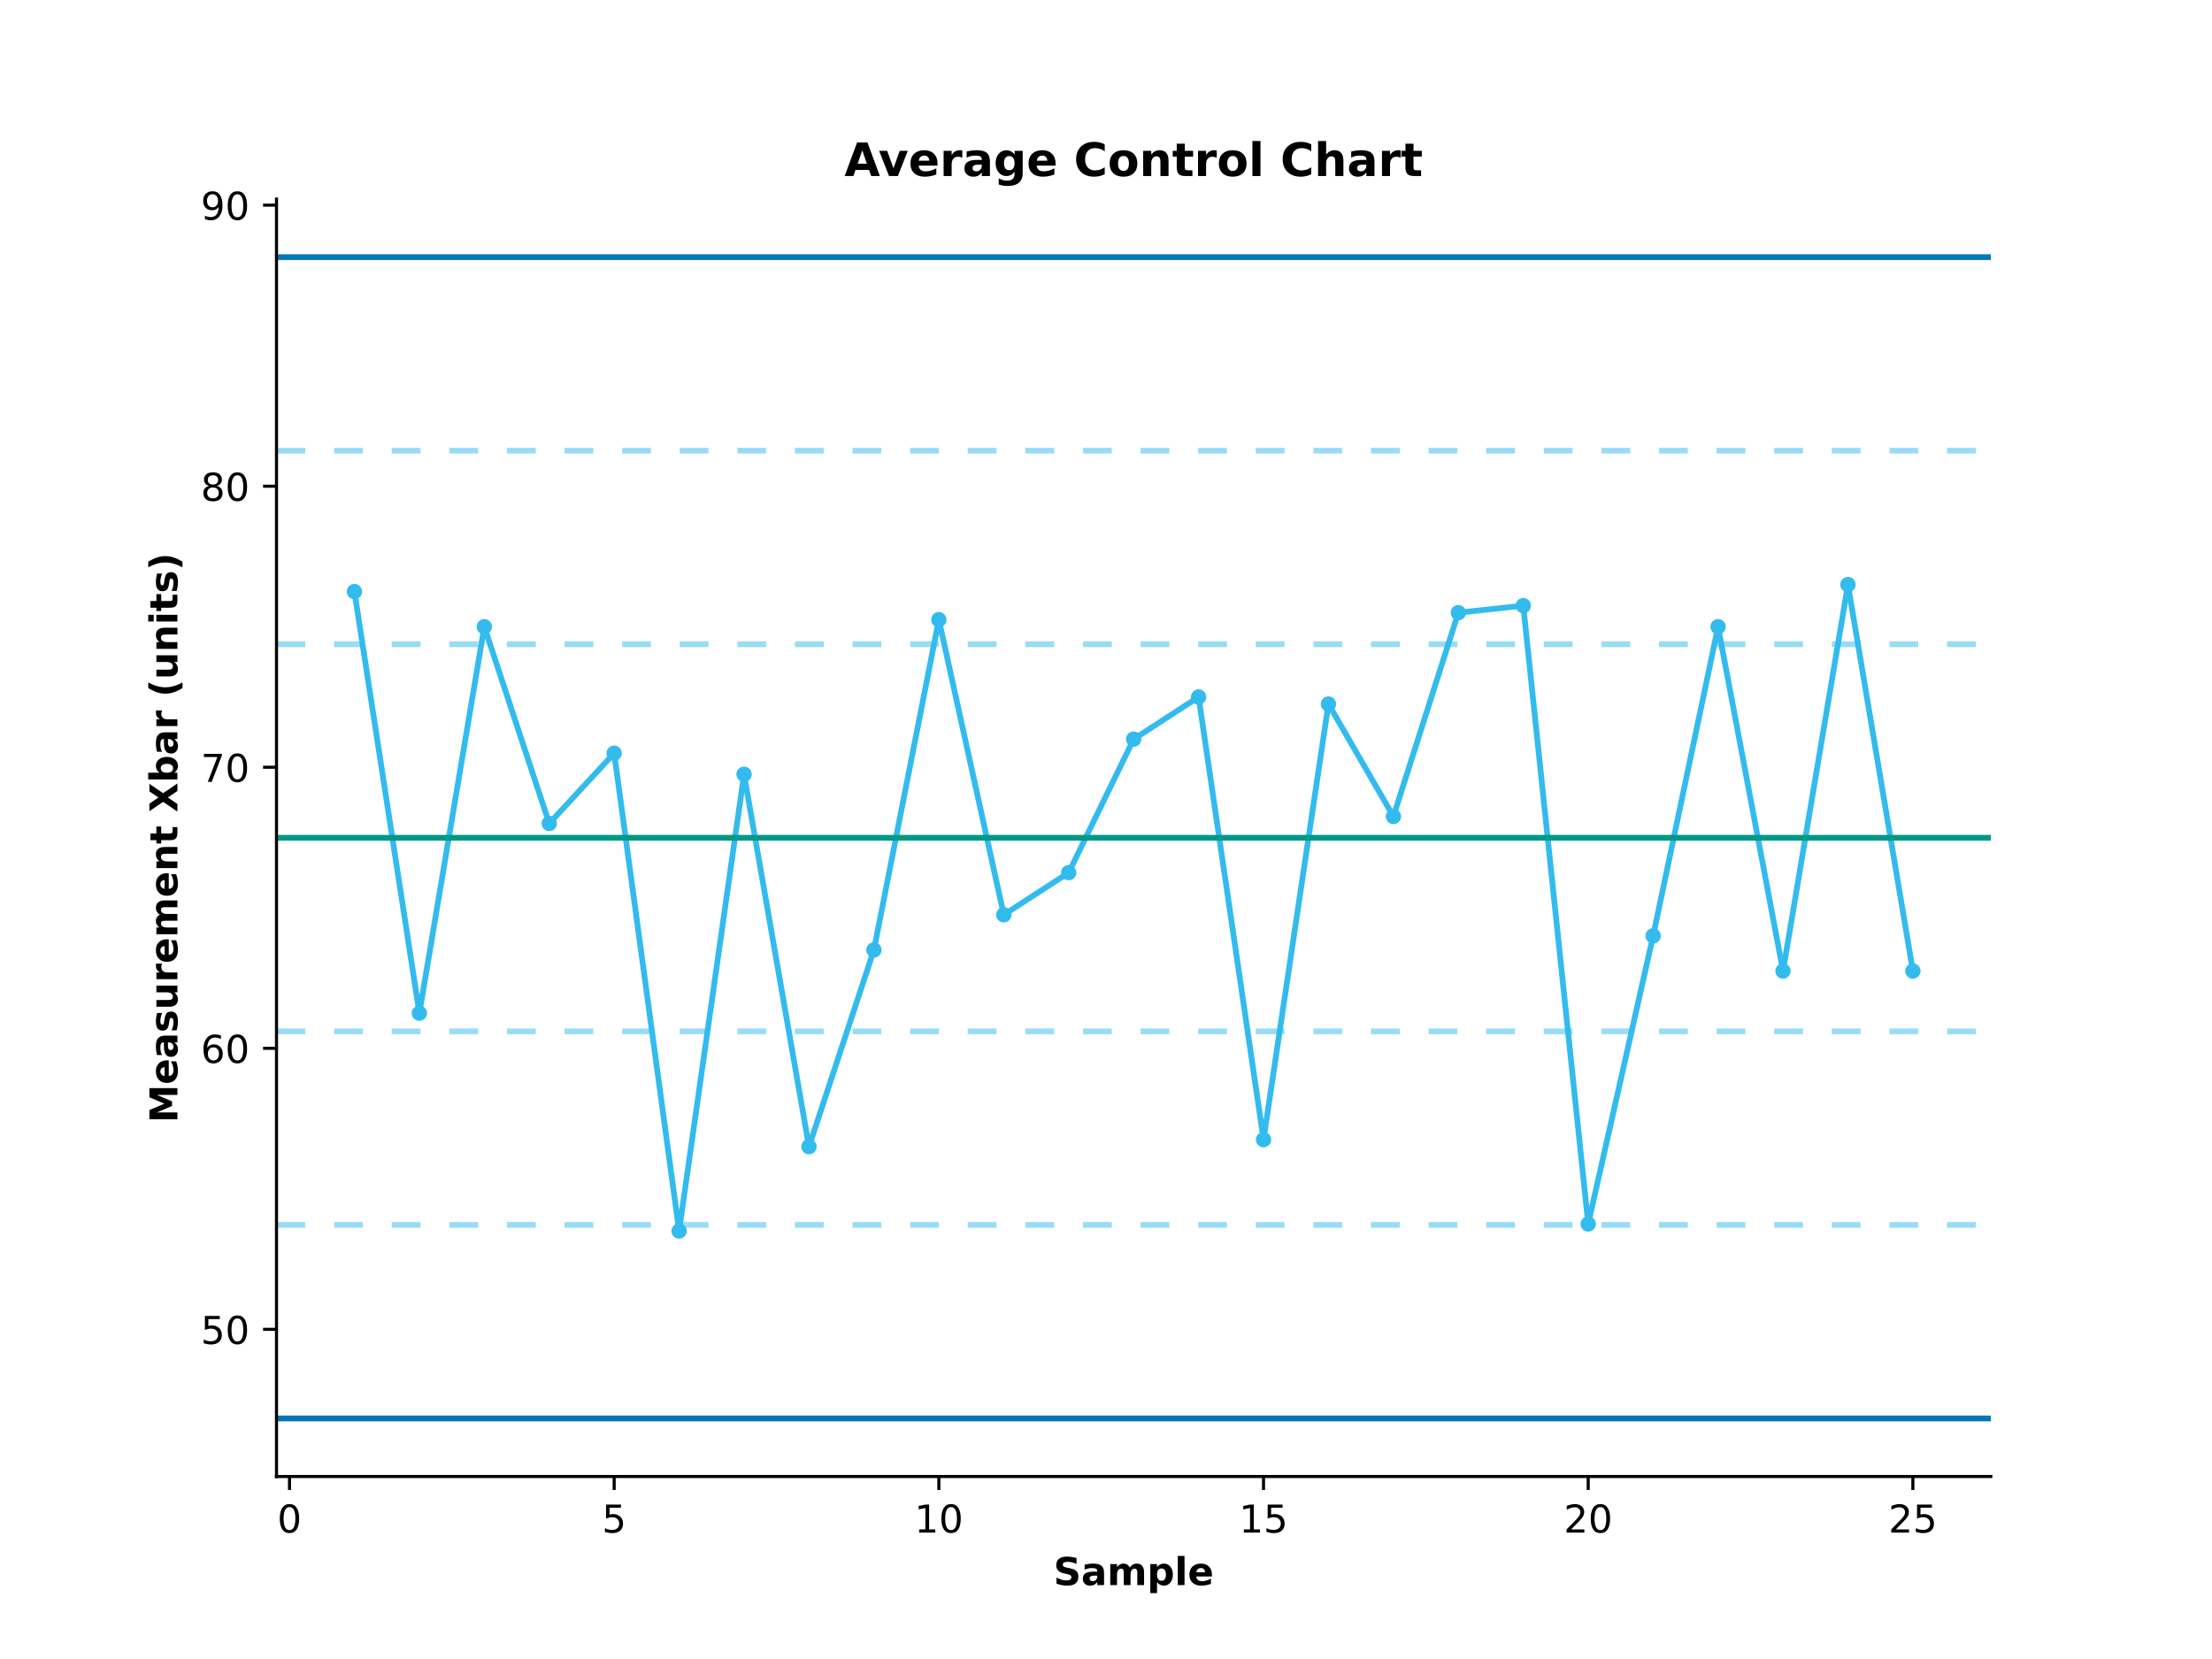
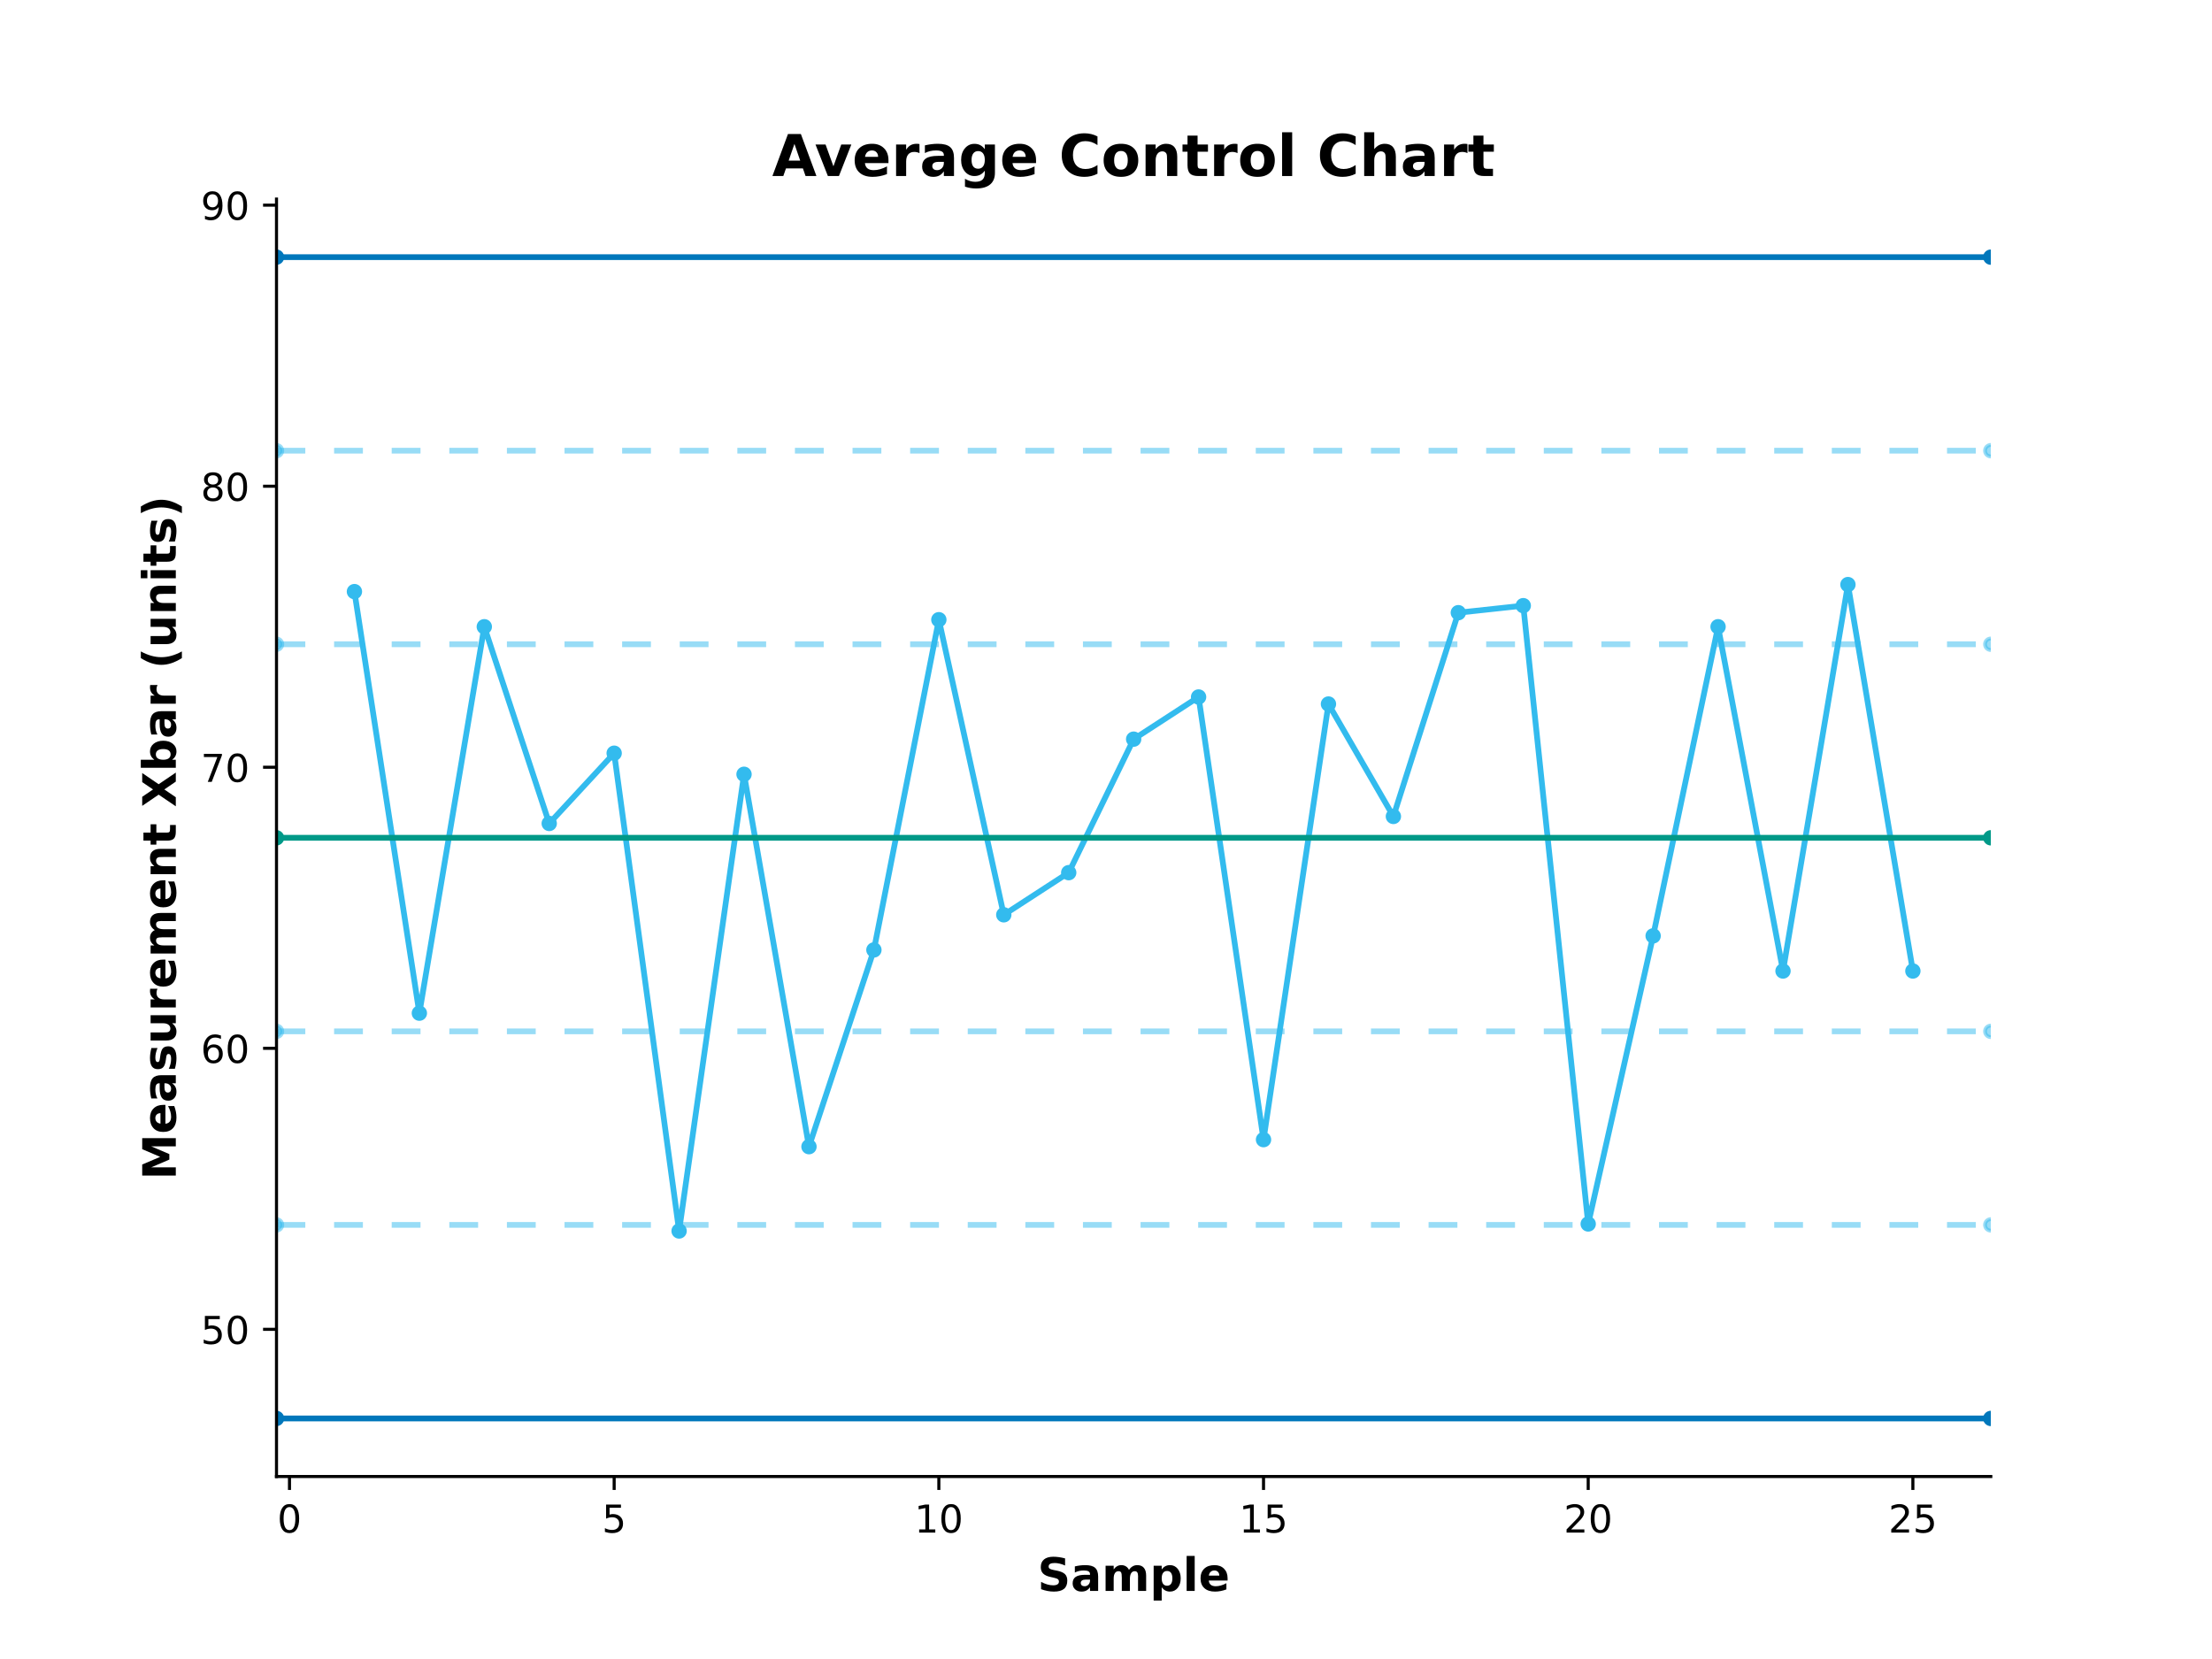
<svg xmlns="http://www.w3.org/2000/svg" xmlns:xlink="http://www.w3.org/1999/xlink" width="576pt" height="432pt" viewBox="0 0 576 432" version="1.1">
  <defs>
    <style type="text/css">*{stroke-linejoin: round; stroke-linecap: butt}</style>
  </defs>
  <g id="figure_1">
    <g id="patch_1">
      <path d="M 0 432  L 576 432  L 576 0  L 0 0  z " style="fill: #ffffff" />
    </g>
    <g id="axes_1">
      <g id="patch_2">
        <path d="M 72 384.48  L 518.4 384.48  L 518.4 51.84  L 72 51.84  z " style="fill: #ffffff" />
      </g>
      <g id="matplotlib.axis_1">
        <g id="xtick_1">
          <g id="line2d_1">
            <defs>
-               <path id="mb7b8bd47ea" d="M 0 0  L 0 3.5  " style="stroke: #000000; stroke-width: 0.8" />
+               <path id="m727651ae83" d="M 0 0  L 0 3.5  " style="stroke: #000000; stroke-width: 0.8" />
            </defs>
            <g>
-               <use xlink:href="#mb7b8bd47ea" x="75.382" y="384.48" style="stroke: #000000; stroke-width: 0.8" />
+               <use xlink:href="#m727651ae83" x="75.382" y="384.48" style="stroke: #000000; stroke-width: 0.8" />
            </g>
          </g>
          <g id="text_1">
            <g transform="translate(72.20057 399.0784) scale(0.1 -0.1)">
              <defs>
                <path id="DejaVuSans-30" d="M 2034 4250  Q 1547 4250 1301 3770  Q 1056 3291 1056 2328  Q 1056 1369 1301 889  Q 1547 409 2034 409  Q 2525 409 2770 889  Q 3016 1369 3016 2328  Q 3016 3291 2770 3770  Q 2525 4250 2034 4250  z M 2034 4750  Q 2819 4750 3233 4129  Q 3647 3509 3647 2328  Q 3647 1150 3233 529  Q 2819 -91 2034 -91  Q 1250 -91 836 529  Q 422 1150 422 2328  Q 422 3509 836 4129  Q 1250 4750 2034 4750  z " transform="scale(0.015625)" />
              </defs>
              <use xlink:href="#DejaVuSans-30" />
            </g>
          </g>
        </g>
        <g id="xtick_2">
          <g id="line2d_2">
            <g>
-               <use xlink:href="#mb7b8bd47ea" x="159.927" y="384.48" style="stroke: #000000; stroke-width: 0.8" />
+               <use xlink:href="#m727651ae83" x="159.927" y="384.48" style="stroke: #000000; stroke-width: 0.8" />
            </g>
          </g>
          <g id="text_2">
            <g transform="translate(156.746 399.0784) scale(0.1 -0.1)">
              <defs>
                <path id="DejaVuSans-35" d="M 691 4666  L 3169 4666  L 3169 4134  L 1269 4134  L 1269 2991  Q 1406 3038 1543 3061  Q 1681 3084 1819 3084  Q 2600 3084 3056 2656  Q 3513 2228 3513 1497  Q 3513 744 3044 326  Q 2575 -91 1722 -91  Q 1428 -91 1123 -41  Q 819 9 494 109  L 494 744  Q 775 591 1075 516  Q 1375 441 1709 441  Q 2250 441 2565 725  Q 2881 1009 2881 1497  Q 2881 1984 2565 2268  Q 2250 2553 1709 2553  Q 1456 2553 1204 2497  Q 953 2441 691 2322  L 691 4666  z " transform="scale(0.015625)" />
              </defs>
              <use xlink:href="#DejaVuSans-35" />
            </g>
          </g>
        </g>
        <g id="xtick_3">
          <g id="line2d_3">
            <g>
-               <use xlink:href="#mb7b8bd47ea" x="244.473" y="384.48" style="stroke: #000000; stroke-width: 0.8" />
+               <use xlink:href="#m727651ae83" x="244.473" y="384.48" style="stroke: #000000; stroke-width: 0.8" />
            </g>
          </g>
          <g id="text_3">
            <g transform="translate(238.1102 399.0784) scale(0.1 -0.1)">
              <defs>
                <path id="DejaVuSans-31" d="M 794 531  L 1825 531  L 1825 4091  L 703 3866  L 703 4441  L 1819 4666  L 2450 4666  L 2450 531  L 3481 531  L 3481 0  L 794 0  L 794 531  z " transform="scale(0.015625)" />
              </defs>
              <use xlink:href="#DejaVuSans-31" />
              <use xlink:href="#DejaVuSans-30" x="63.623" />
            </g>
          </g>
        </g>
        <g id="xtick_4">
          <g id="line2d_4">
            <g>
-               <use xlink:href="#mb7b8bd47ea" x="329.018" y="384.48" style="stroke: #000000; stroke-width: 0.8" />
+               <use xlink:href="#m727651ae83" x="329.018" y="384.48" style="stroke: #000000; stroke-width: 0.8" />
            </g>
          </g>
          <g id="text_4">
            <g transform="translate(322.6557 399.0784) scale(0.1 -0.1)">
              <use xlink:href="#DejaVuSans-31" />
              <use xlink:href="#DejaVuSans-35" x="63.623" />
            </g>
          </g>
        </g>
        <g id="xtick_5">
          <g id="line2d_5">
            <g>
-               <use xlink:href="#mb7b8bd47ea" x="413.564" y="384.48" style="stroke: #000000; stroke-width: 0.8" />
+               <use xlink:href="#m727651ae83" x="413.564" y="384.48" style="stroke: #000000; stroke-width: 0.8" />
            </g>
          </g>
          <g id="text_5">
            <g transform="translate(407.2011 399.0784) scale(0.1 -0.1)">
              <defs>
                <path id="DejaVuSans-32" d="M 1228 531  L 3431 531  L 3431 0  L 469 0  L 469 531  Q 828 903 1448 1529  Q 2069 2156 2228 2338  Q 2531 2678 2651 2914  Q 2772 3150 2772 3378  Q 2772 3750 2511 3984  Q 2250 4219 1831 4219  Q 1534 4219 1204 4116  Q 875 4013 500 3803  L 500 4441  Q 881 4594 1212 4672  Q 1544 4750 1819 4750  Q 2544 4750 2975 4387  Q 3406 4025 3406 3419  Q 3406 3131 3298 2873  Q 3191 2616 2906 2266  Q 2828 2175 2409 1742  Q 1991 1309 1228 531  z " transform="scale(0.015625)" />
              </defs>
              <use xlink:href="#DejaVuSans-32" />
              <use xlink:href="#DejaVuSans-30" x="63.623" />
            </g>
          </g>
        </g>
        <g id="xtick_6">
          <g id="line2d_6">
            <g>
-               <use xlink:href="#mb7b8bd47ea" x="498.109" y="384.48" style="stroke: #000000; stroke-width: 0.8" />
+               <use xlink:href="#m727651ae83" x="498.109" y="384.48" style="stroke: #000000; stroke-width: 0.8" />
            </g>
          </g>
          <g id="text_6">
            <g transform="translate(491.7466 399.0784) scale(0.1 -0.1)">
              <use xlink:href="#DejaVuSans-32" />
              <use xlink:href="#DejaVuSans-35" x="63.623" />
            </g>
          </g>
        </g>
        <g id="text_7">
-           <g transform="translate(274.3305 412.7566) scale(0.1 -0.1)">
+           <g transform="translate(270.1566 414.2763) scale(0.12 -0.12)">
            <defs>
              <path id="DejaVuSans-Bold-53" d="M 3834 4519  L 3834 3531  Q 3450 3703 3084 3790  Q 2719 3878 2394 3878  Q 1963 3878 1756 3759  Q 1550 3641 1550 3391  Q 1550 3203 1689 3098  Q 1828 2994 2194 2919  L 2706 2816  Q 3484 2659 3812 2340  Q 4141 2022 4141 1434  Q 4141 663 3683 286  Q 3225 -91 2284 -91  Q 1841 -91 1394 -6  Q 947 78 500 244  L 500 1259  Q 947 1022 1364 901  Q 1781 781 2169 781  Q 2563 781 2772 912  Q 2981 1044 2981 1288  Q 2981 1506 2839 1625  Q 2697 1744 2272 1838  L 1806 1941  Q 1106 2091 782 2419  Q 459 2747 459 3303  Q 459 4000 909 4375  Q 1359 4750 2203 4750  Q 2588 4750 2994 4692  Q 3400 4634 3834 4519  z " transform="scale(0.015625)" />
              <path id="DejaVuSans-Bold-61" d="M 2106 1575  Q 1756 1575 1579 1456  Q 1403 1338 1403 1106  Q 1403 894 1545 773  Q 1688 653 1941 653  Q 2256 653 2472 879  Q 2688 1106 2688 1447  L 2688 1575  L 2106 1575  z M 3816 1997  L 3816 0  L 2688 0  L 2688 519  Q 2463 200 2181 54  Q 1900 -91 1497 -91  Q 953 -91 614 226  Q 275 544 275 1050  Q 275 1666 698 1953  Q 1122 2241 2028 2241  L 2688 2241  L 2688 2328  Q 2688 2594 2478 2717  Q 2269 2841 1825 2841  Q 1466 2841 1156 2769  Q 847 2697 581 2553  L 581 3406  Q 941 3494 1303 3539  Q 1666 3584 2028 3584  Q 2975 3584 3395 3211  Q 3816 2838 3816 1997  z " transform="scale(0.015625)" />
              <path id="DejaVuSans-Bold-6d" d="M 3781 2919  Q 3994 3244 4286 3414  Q 4578 3584 4928 3584  Q 5531 3584 5847 3212  Q 6163 2841 6163 2131  L 6163 0  L 5038 0  L 5038 1825  Q 5041 1866 5042 1909  Q 5044 1953 5044 2034  Q 5044 2406 4934 2573  Q 4825 2741 4581 2741  Q 4263 2741 4089 2478  Q 3916 2216 3909 1719  L 3909 0  L 2784 0  L 2784 1825  Q 2784 2406 2684 2573  Q 2584 2741 2328 2741  Q 2006 2741 1831 2477  Q 1656 2213 1656 1722  L 1656 0  L 531 0  L 531 3500  L 1656 3500  L 1656 2988  Q 1863 3284 2130 3434  Q 2397 3584 2719 3584  Q 3081 3584 3359 3409  Q 3638 3234 3781 2919  z " transform="scale(0.015625)" />
              <path id="DejaVuSans-Bold-70" d="M 1656 506  L 1656 -1331  L 538 -1331  L 538 3500  L 1656 3500  L 1656 2988  Q 1888 3294 2169 3439  Q 2450 3584 2816 3584  Q 3463 3584 3878 3070  Q 4294 2556 4294 1747  Q 4294 938 3878 423  Q 3463 -91 2816 -91  Q 2450 -91 2169 54  Q 1888 200 1656 506  z M 2400 2772  Q 2041 2772 1848 2508  Q 1656 2244 1656 1747  Q 1656 1250 1848 986  Q 2041 722 2400 722  Q 2759 722 2948 984  Q 3138 1247 3138 1747  Q 3138 2247 2948 2509  Q 2759 2772 2400 2772  z " transform="scale(0.015625)" />
              <path id="DejaVuSans-Bold-6c" d="M 538 4863  L 1656 4863  L 1656 0  L 538 0  L 538 4863  z " transform="scale(0.015625)" />
              <path id="DejaVuSans-Bold-65" d="M 4031 1759  L 4031 1441  L 1416 1441  Q 1456 1047 1700 850  Q 1944 653 2381 653  Q 2734 653 3104 758  Q 3475 863 3866 1075  L 3866 213  Q 3469 63 3072 -14  Q 2675 -91 2278 -91  Q 1328 -91 801 392  Q 275 875 275 1747  Q 275 2603 792 3093  Q 1309 3584 2216 3584  Q 3041 3584 3536 3087  Q 4031 2591 4031 1759  z M 2881 2131  Q 2881 2450 2695 2645  Q 2509 2841 2209 2841  Q 1884 2841 1681 2658  Q 1478 2475 1428 2131  L 2881 2131  z " transform="scale(0.015625)" />
            </defs>
            <use xlink:href="#DejaVuSans-Bold-53" />
            <use xlink:href="#DejaVuSans-Bold-61" x="72.021" />
            <use xlink:href="#DejaVuSans-Bold-6d" x="139.502" />
            <use xlink:href="#DejaVuSans-Bold-70" x="243.701" />
            <use xlink:href="#DejaVuSans-Bold-6c" x="315.283" />
            <use xlink:href="#DejaVuSans-Bold-65" x="349.561" />
          </g>
        </g>
      </g>
      <g id="matplotlib.axis_2">
        <g id="ytick_1">
          <g id="line2d_7">
            <defs>
-               <path id="m5104926db2" d="M 0 0  L -3.5 0  " style="stroke: #000000; stroke-width: 0.8" />
+               <path id="m8d375971e6" d="M 0 0  L -3.5 0  " style="stroke: #000000; stroke-width: 0.8" />
            </defs>
            <g>
-               <use xlink:href="#m5104926db2" x="72" y="346.157" style="stroke: #000000; stroke-width: 0.8" />
+               <use xlink:href="#m8d375971e6" x="72" y="346.157" style="stroke: #000000; stroke-width: 0.8" />
            </g>
          </g>
          <g id="text_8">
            <g transform="translate(52.275 349.9564) scale(0.1 -0.1)">
              <use xlink:href="#DejaVuSans-35" />
              <use xlink:href="#DejaVuSans-30" x="63.623" />
            </g>
          </g>
        </g>
        <g id="ytick_2">
          <g id="line2d_8">
            <g>
-               <use xlink:href="#m5104926db2" x="72" y="272.974" style="stroke: #000000; stroke-width: 0.8" />
+               <use xlink:href="#m8d375971e6" x="72" y="272.974" style="stroke: #000000; stroke-width: 0.8" />
            </g>
          </g>
          <g id="text_9">
            <g transform="translate(52.275 276.7733) scale(0.1 -0.1)">
              <defs>
                <path id="DejaVuSans-36" d="M 2113 2584  Q 1688 2584 1439 2293  Q 1191 2003 1191 1497  Q 1191 994 1439 701  Q 1688 409 2113 409  Q 2538 409 2786 701  Q 3034 994 3034 1497  Q 3034 2003 2786 2293  Q 2538 2584 2113 2584  z M 3366 4563  L 3366 3988  Q 3128 4100 2886 4159  Q 2644 4219 2406 4219  Q 1781 4219 1451 3797  Q 1122 3375 1075 2522  Q 1259 2794 1537 2939  Q 1816 3084 2150 3084  Q 2853 3084 3261 2657  Q 3669 2231 3669 1497  Q 3669 778 3244 343  Q 2819 -91 2113 -91  Q 1303 -91 875 529  Q 447 1150 447 2328  Q 447 3434 972 4092  Q 1497 4750 2381 4750  Q 2619 4750 2861 4703  Q 3103 4656 3366 4563  z " transform="scale(0.015625)" />
              </defs>
              <use xlink:href="#DejaVuSans-36" />
              <use xlink:href="#DejaVuSans-30" x="63.623" />
            </g>
          </g>
        </g>
        <g id="ytick_3">
          <g id="line2d_9">
            <g>
-               <use xlink:href="#m5104926db2" x="72" y="199.791" style="stroke: #000000; stroke-width: 0.8" />
+               <use xlink:href="#m8d375971e6" x="72" y="199.791" style="stroke: #000000; stroke-width: 0.8" />
            </g>
          </g>
          <g id="text_10">
            <g transform="translate(52.275 203.5903) scale(0.1 -0.1)">
              <defs>
                <path id="DejaVuSans-37" d="M 525 4666  L 3525 4666  L 3525 4397  L 1831 0  L 1172 0  L 2766 4134  L 525 4134  L 525 4666  z " transform="scale(0.015625)" />
              </defs>
              <use xlink:href="#DejaVuSans-37" />
              <use xlink:href="#DejaVuSans-30" x="63.623" />
            </g>
          </g>
        </g>
        <g id="ytick_4">
          <g id="line2d_10">
            <g>
-               <use xlink:href="#m5104926db2" x="72" y="126.608" style="stroke: #000000; stroke-width: 0.8" />
+               <use xlink:href="#m8d375971e6" x="72" y="126.608" style="stroke: #000000; stroke-width: 0.8" />
            </g>
          </g>
          <g id="text_11">
            <g transform="translate(52.275 130.4072) scale(0.1 -0.1)">
              <defs>
                <path id="DejaVuSans-38" d="M 2034 2216  Q 1584 2216 1326 1975  Q 1069 1734 1069 1313  Q 1069 891 1326 650  Q 1584 409 2034 409  Q 2484 409 2743 651  Q 3003 894 3003 1313  Q 3003 1734 2745 1975  Q 2488 2216 2034 2216  z M 1403 2484  Q 997 2584 770 2862  Q 544 3141 544 3541  Q 544 4100 942 4425  Q 1341 4750 2034 4750  Q 2731 4750 3128 4425  Q 3525 4100 3525 3541  Q 3525 3141 3298 2862  Q 3072 2584 2669 2484  Q 3125 2378 3379 2068  Q 3634 1759 3634 1313  Q 3634 634 3220 271  Q 2806 -91 2034 -91  Q 1263 -91 848 271  Q 434 634 434 1313  Q 434 1759 690 2068  Q 947 2378 1403 2484  z M 1172 3481  Q 1172 3119 1398 2916  Q 1625 2713 2034 2713  Q 2441 2713 2670 2916  Q 2900 3119 2900 3481  Q 2900 3844 2670 4047  Q 2441 4250 2034 4250  Q 1625 4250 1398 4047  Q 1172 3844 1172 3481  z " transform="scale(0.015625)" />
              </defs>
              <use xlink:href="#DejaVuSans-38" />
              <use xlink:href="#DejaVuSans-30" x="63.623" />
            </g>
          </g>
        </g>
        <g id="ytick_5">
          <g id="line2d_11">
            <g>
-               <use xlink:href="#m5104926db2" x="72" y="53.425" style="stroke: #000000; stroke-width: 0.8" />
+               <use xlink:href="#m8d375971e6" x="72" y="53.425" style="stroke: #000000; stroke-width: 0.8" />
            </g>
          </g>
          <g id="text_12">
            <g transform="translate(52.275 57.22412) scale(0.1 -0.1)">
              <defs>
                <path id="DejaVuSans-39" d="M 703 97  L 703 672  Q 941 559 1184 500  Q 1428 441 1663 441  Q 2288 441 2617 861  Q 2947 1281 2994 2138  Q 2813 1869 2534 1725  Q 2256 1581 1919 1581  Q 1219 1581 811 2004  Q 403 2428 403 3163  Q 403 3881 828 4315  Q 1253 4750 1959 4750  Q 2769 4750 3195 4129  Q 3622 3509 3622 2328  Q 3622 1225 3098 567  Q 2575 -91 1691 -91  Q 1453 -91 1209 -44  Q 966 3 703 97  z M 1959 2075  Q 2384 2075 2632 2365  Q 2881 2656 2881 3163  Q 2881 3666 2632 3958  Q 2384 4250 1959 4250  Q 1534 4250 1286 3958  Q 1038 3666 1038 3163  Q 1038 2656 1286 2365  Q 1534 2075 1959 2075  z " transform="scale(0.015625)" />
              </defs>
              <use xlink:href="#DejaVuSans-39" />
              <use xlink:href="#DejaVuSans-30" x="63.623" />
            </g>
          </g>
        </g>
        <g id="text_13">
-           <g transform="translate(46.19531 292.3678) rotate(-90) scale(0.1 -0.1)">
+           <g transform="translate(45.77938 307.2094) rotate(-90) scale(0.12 -0.12)">
            <defs>
              <path id="DejaVuSans-Bold-4d" d="M 588 4666  L 2119 4666  L 3181 2169  L 4250 4666  L 5778 4666  L 5778 0  L 4641 0  L 4641 3413  L 3566 897  L 2803 897  L 1728 3413  L 1728 0  L 588 0  L 588 4666  z " transform="scale(0.015625)" />
              <path id="DejaVuSans-Bold-73" d="M 3272 3391  L 3272 2541  Q 2913 2691 2578 2766  Q 2244 2841 1947 2841  Q 1628 2841 1473 2761  Q 1319 2681 1319 2516  Q 1319 2381 1436 2309  Q 1553 2238 1856 2203  L 2053 2175  Q 2913 2066 3209 1816  Q 3506 1566 3506 1031  Q 3506 472 3093 190  Q 2681 -91 1863 -91  Q 1516 -91 1145 -36  Q 775 19 384 128  L 384 978  Q 719 816 1070 734  Q 1422 653 1784 653  Q 2113 653 2278 743  Q 2444 834 2444 1013  Q 2444 1163 2330 1236  Q 2216 1309 1875 1350  L 1678 1375  Q 931 1469 631 1722  Q 331 1975 331 2491  Q 331 3047 712 3315  Q 1094 3584 1881 3584  Q 2191 3584 2531 3537  Q 2872 3491 3272 3391  z " transform="scale(0.015625)" />
              <path id="DejaVuSans-Bold-75" d="M 500 1363  L 500 3500  L 1625 3500  L 1625 3150  Q 1625 2866 1622 2436  Q 1619 2006 1619 1863  Q 1619 1441 1641 1255  Q 1663 1069 1716 984  Q 1784 875 1895 815  Q 2006 756 2150 756  Q 2500 756 2700 1025  Q 2900 1294 2900 1772  L 2900 3500  L 4019 3500  L 4019 0  L 2900 0  L 2900 506  Q 2647 200 2364 54  Q 2081 -91 1741 -91  Q 1134 -91 817 281  Q 500 653 500 1363  z " transform="scale(0.015625)" />
              <path id="DejaVuSans-Bold-72" d="M 3138 2547  Q 2991 2616 2845 2648  Q 2700 2681 2553 2681  Q 2122 2681 1889 2404  Q 1656 2128 1656 1613  L 1656 0  L 538 0  L 538 3500  L 1656 3500  L 1656 2925  Q 1872 3269 2151 3426  Q 2431 3584 2822 3584  Q 2878 3584 2943 3579  Q 3009 3575 3134 3559  L 3138 2547  z " transform="scale(0.015625)" />
              <path id="DejaVuSans-Bold-6e" d="M 4056 2131  L 4056 0  L 2931 0  L 2931 347  L 2931 1631  Q 2931 2084 2911 2256  Q 2891 2428 2841 2509  Q 2775 2619 2662 2680  Q 2550 2741 2406 2741  Q 2056 2741 1856 2470  Q 1656 2200 1656 1722  L 1656 0  L 538 0  L 538 3500  L 1656 3500  L 1656 2988  Q 1909 3294 2193 3439  Q 2478 3584 2822 3584  Q 3428 3584 3742 3212  Q 4056 2841 4056 2131  z " transform="scale(0.015625)" />
              <path id="DejaVuSans-Bold-74" d="M 1759 4494  L 1759 3500  L 2913 3500  L 2913 2700  L 1759 2700  L 1759 1216  Q 1759 972 1856 886  Q 1953 800 2241 800  L 2816 800  L 2816 0  L 1856 0  Q 1194 0 917 276  Q 641 553 641 1216  L 641 2700  L 84 2700  L 84 3500  L 641 3500  L 641 4494  L 1759 4494  z " transform="scale(0.015625)" />
              <path id="DejaVuSans-Bold-20" transform="scale(0.015625)" />
              <path id="DejaVuSans-Bold-58" d="M 3188 2381  L 4806 0  L 3553 0  L 2463 1594  L 1381 0  L 122 0  L 1741 2381  L 184 4666  L 1441 4666  L 2463 3163  L 3481 4666  L 4744 4666  L 3188 2381  z " transform="scale(0.015625)" />
              <path id="DejaVuSans-Bold-62" d="M 2400 722  Q 2759 722 2948 984  Q 3138 1247 3138 1747  Q 3138 2247 2948 2509  Q 2759 2772 2400 2772  Q 2041 2772 1848 2508  Q 1656 2244 1656 1747  Q 1656 1250 1848 986  Q 2041 722 2400 722  z M 1656 2988  Q 1888 3294 2169 3439  Q 2450 3584 2816 3584  Q 3463 3584 3878 3070  Q 4294 2556 4294 1747  Q 4294 938 3878 423  Q 3463 -91 2816 -91  Q 2450 -91 2169 54  Q 1888 200 1656 506  L 1656 0  L 538 0  L 538 4863  L 1656 4863  L 1656 2988  z " transform="scale(0.015625)" />
              <path id="DejaVuSans-Bold-28" d="M 2413 -844  L 1484 -844  Q 1006 -72 778 623  Q 550 1319 550 2003  Q 550 2688 779 3389  Q 1009 4091 1484 4856  L 2413 4856  Q 2013 4116 1813 3408  Q 1613 2700 1613 2009  Q 1613 1319 1811 609  Q 2009 -100 2413 -844  z " transform="scale(0.015625)" />
              <path id="DejaVuSans-Bold-69" d="M 538 3500  L 1656 3500  L 1656 0  L 538 0  L 538 3500  z M 538 4863  L 1656 4863  L 1656 3950  L 538 3950  L 538 4863  z " transform="scale(0.015625)" />
              <path id="DejaVuSans-Bold-29" d="M 513 -844  Q 913 -100 1113 609  Q 1313 1319 1313 2009  Q 1313 2700 1113 3408  Q 913 4116 513 4856  L 1441 4856  Q 1916 4091 2145 3389  Q 2375 2688 2375 2003  Q 2375 1319 2147 623  Q 1919 -72 1441 -844  L 513 -844  z " transform="scale(0.015625)" />
            </defs>
            <use xlink:href="#DejaVuSans-Bold-4d" />
            <use xlink:href="#DejaVuSans-Bold-65" x="99.512" />
            <use xlink:href="#DejaVuSans-Bold-61" x="167.334" />
            <use xlink:href="#DejaVuSans-Bold-73" x="234.814" />
            <use xlink:href="#DejaVuSans-Bold-75" x="294.336" />
            <use xlink:href="#DejaVuSans-Bold-72" x="365.527" />
            <use xlink:href="#DejaVuSans-Bold-65" x="414.844" />
            <use xlink:href="#DejaVuSans-Bold-6d" x="482.666" />
            <use xlink:href="#DejaVuSans-Bold-65" x="586.865" />
            <use xlink:href="#DejaVuSans-Bold-6e" x="654.688" />
            <use xlink:href="#DejaVuSans-Bold-74" x="725.879" />
            <use xlink:href="#DejaVuSans-Bold-20" x="773.682" />
            <use xlink:href="#DejaVuSans-Bold-58" x="808.496" />
            <use xlink:href="#DejaVuSans-Bold-62" x="885.596" />
            <use xlink:href="#DejaVuSans-Bold-61" x="957.178" />
            <use xlink:href="#DejaVuSans-Bold-72" x="1024.658" />
            <use xlink:href="#DejaVuSans-Bold-20" x="1073.975" />
            <use xlink:href="#DejaVuSans-Bold-28" x="1108.789" />
            <use xlink:href="#DejaVuSans-Bold-75" x="1154.492" />
            <use xlink:href="#DejaVuSans-Bold-6e" x="1225.684" />
            <use xlink:href="#DejaVuSans-Bold-69" x="1296.875" />
            <use xlink:href="#DejaVuSans-Bold-74" x="1331.152" />
            <use xlink:href="#DejaVuSans-Bold-73" x="1378.955" />
            <use xlink:href="#DejaVuSans-Bold-29" x="1438.477" />
          </g>
        </g>
      </g>
      <g id="line2d_12">
-         <path d="M 92.291 154.052  L 109.2 263.826  L 126.109 163.2  L 143.018 214.428  L 159.927 196.132  L 176.836 320.543  L 193.745 201.621  L 210.655 298.588  L 227.564 247.36  L 244.473 161.37  L 261.382 238.212  L 278.291 227.235  L 295.2 192.473  L 312.109 181.495  L 329.018 296.759  L 345.927 183.325  L 362.836 212.598  L 379.745 159.54  L 396.655 157.711  L 413.564 318.714  L 430.473 243.701  L 447.382 163.2  L 464.291 252.849  L 481.2 152.222  L 498.109 252.849  " clip-path="url(#p5f0e957370)" style="fill: none; stroke: #33bbee; stroke-width: 1.5; stroke-linecap: square" />
+         <path d="M 92.291 154.052  L 109.2 263.826  L 126.109 163.2  L 143.018 214.428  L 159.927 196.132  L 176.836 320.543  L 193.745 201.621  L 210.655 298.588  L 227.564 247.36  L 244.473 161.37  L 261.382 238.212  L 278.291 227.235  L 295.2 192.473  L 312.109 181.495  L 329.018 296.759  L 345.927 183.325  L 362.836 212.598  L 379.745 159.54  L 396.655 157.711  L 413.564 318.714  L 430.473 243.701  L 447.382 163.2  L 464.291 252.849  L 481.2 152.222  L 498.109 252.849  " clip-path="url(#pe93b214cb4)" style="fill: none; stroke: #33bbee; stroke-width: 1.5; stroke-linecap: square" />
        <defs>
-           <path id="mca469f33d6" d="M 0 1.5  C 0.398 1.5 0.779 1.342 1.061 1.061  C 1.342 0.779 1.5 0.398 1.5 0  C 1.5 -0.398 1.342 -0.779 1.061 -1.061  C 0.779 -1.342 0.398 -1.5 0 -1.5  C -0.398 -1.5 -0.779 -1.342 -1.061 -1.061  C -1.342 -0.779 -1.5 -0.398 -1.5 0  C -1.5 0.398 -1.342 0.779 -1.061 1.061  C -0.779 1.342 -0.398 1.5 0 1.5  z " style="stroke: #33bbee" />
+           <path id="m61dc71d968" d="M 0 1.5  C 0.398 1.5 0.779 1.342 1.061 1.061  C 1.342 0.779 1.5 0.398 1.5 0  C 1.5 -0.398 1.342 -0.779 1.061 -1.061  C 0.779 -1.342 0.398 -1.5 0 -1.5  C -0.398 -1.5 -0.779 -1.342 -1.061 -1.061  C -1.342 -0.779 -1.5 -0.398 -1.5 0  C -1.5 0.398 -1.342 0.779 -1.061 1.061  C -0.779 1.342 -0.398 1.5 0 1.5  z " style="stroke: #33bbee" />
        </defs>
-         <g clip-path="url(#p5f0e957370)">
-           <use xlink:href="#mca469f33d6" x="92.291" y="154.052" style="fill: #33bbee; stroke: #33bbee" />
-           <use xlink:href="#mca469f33d6" x="109.2" y="263.826" style="fill: #33bbee; stroke: #33bbee" />
-           <use xlink:href="#mca469f33d6" x="126.109" y="163.2" style="fill: #33bbee; stroke: #33bbee" />
-           <use xlink:href="#mca469f33d6" x="143.018" y="214.428" style="fill: #33bbee; stroke: #33bbee" />
-           <use xlink:href="#mca469f33d6" x="159.927" y="196.132" style="fill: #33bbee; stroke: #33bbee" />
-           <use xlink:href="#mca469f33d6" x="176.836" y="320.543" style="fill: #33bbee; stroke: #33bbee" />
-           <use xlink:href="#mca469f33d6" x="193.745" y="201.621" style="fill: #33bbee; stroke: #33bbee" />
-           <use xlink:href="#mca469f33d6" x="210.655" y="298.588" style="fill: #33bbee; stroke: #33bbee" />
-           <use xlink:href="#mca469f33d6" x="227.564" y="247.36" style="fill: #33bbee; stroke: #33bbee" />
-           <use xlink:href="#mca469f33d6" x="244.473" y="161.37" style="fill: #33bbee; stroke: #33bbee" />
-           <use xlink:href="#mca469f33d6" x="261.382" y="238.212" style="fill: #33bbee; stroke: #33bbee" />
-           <use xlink:href="#mca469f33d6" x="278.291" y="227.235" style="fill: #33bbee; stroke: #33bbee" />
-           <use xlink:href="#mca469f33d6" x="295.2" y="192.473" style="fill: #33bbee; stroke: #33bbee" />
-           <use xlink:href="#mca469f33d6" x="312.109" y="181.495" style="fill: #33bbee; stroke: #33bbee" />
-           <use xlink:href="#mca469f33d6" x="329.018" y="296.759" style="fill: #33bbee; stroke: #33bbee" />
-           <use xlink:href="#mca469f33d6" x="345.927" y="183.325" style="fill: #33bbee; stroke: #33bbee" />
-           <use xlink:href="#mca469f33d6" x="362.836" y="212.598" style="fill: #33bbee; stroke: #33bbee" />
-           <use xlink:href="#mca469f33d6" x="379.745" y="159.54" style="fill: #33bbee; stroke: #33bbee" />
-           <use xlink:href="#mca469f33d6" x="396.655" y="157.711" style="fill: #33bbee; stroke: #33bbee" />
-           <use xlink:href="#mca469f33d6" x="413.564" y="318.714" style="fill: #33bbee; stroke: #33bbee" />
-           <use xlink:href="#mca469f33d6" x="430.473" y="243.701" style="fill: #33bbee; stroke: #33bbee" />
-           <use xlink:href="#mca469f33d6" x="447.382" y="163.2" style="fill: #33bbee; stroke: #33bbee" />
-           <use xlink:href="#mca469f33d6" x="464.291" y="252.849" style="fill: #33bbee; stroke: #33bbee" />
-           <use xlink:href="#mca469f33d6" x="481.2" y="152.222" style="fill: #33bbee; stroke: #33bbee" />
-           <use xlink:href="#mca469f33d6" x="498.109" y="252.849" style="fill: #33bbee; stroke: #33bbee" />
+         <g clip-path="url(#pe93b214cb4)">
+           <use xlink:href="#m61dc71d968" x="92.291" y="154.052" style="fill: #33bbee; stroke: #33bbee" />
+           <use xlink:href="#m61dc71d968" x="109.2" y="263.826" style="fill: #33bbee; stroke: #33bbee" />
+           <use xlink:href="#m61dc71d968" x="126.109" y="163.2" style="fill: #33bbee; stroke: #33bbee" />
+           <use xlink:href="#m61dc71d968" x="143.018" y="214.428" style="fill: #33bbee; stroke: #33bbee" />
+           <use xlink:href="#m61dc71d968" x="159.927" y="196.132" style="fill: #33bbee; stroke: #33bbee" />
+           <use xlink:href="#m61dc71d968" x="176.836" y="320.543" style="fill: #33bbee; stroke: #33bbee" />
+           <use xlink:href="#m61dc71d968" x="193.745" y="201.621" style="fill: #33bbee; stroke: #33bbee" />
+           <use xlink:href="#m61dc71d968" x="210.655" y="298.588" style="fill: #33bbee; stroke: #33bbee" />
+           <use xlink:href="#m61dc71d968" x="227.564" y="247.36" style="fill: #33bbee; stroke: #33bbee" />
+           <use xlink:href="#m61dc71d968" x="244.473" y="161.37" style="fill: #33bbee; stroke: #33bbee" />
+           <use xlink:href="#m61dc71d968" x="261.382" y="238.212" style="fill: #33bbee; stroke: #33bbee" />
+           <use xlink:href="#m61dc71d968" x="278.291" y="227.235" style="fill: #33bbee; stroke: #33bbee" />
+           <use xlink:href="#m61dc71d968" x="295.2" y="192.473" style="fill: #33bbee; stroke: #33bbee" />
+           <use xlink:href="#m61dc71d968" x="312.109" y="181.495" style="fill: #33bbee; stroke: #33bbee" />
+           <use xlink:href="#m61dc71d968" x="329.018" y="296.759" style="fill: #33bbee; stroke: #33bbee" />
+           <use xlink:href="#m61dc71d968" x="345.927" y="183.325" style="fill: #33bbee; stroke: #33bbee" />
+           <use xlink:href="#m61dc71d968" x="362.836" y="212.598" style="fill: #33bbee; stroke: #33bbee" />
+           <use xlink:href="#m61dc71d968" x="379.745" y="159.54" style="fill: #33bbee; stroke: #33bbee" />
+           <use xlink:href="#m61dc71d968" x="396.655" y="157.711" style="fill: #33bbee; stroke: #33bbee" />
+           <use xlink:href="#m61dc71d968" x="413.564" y="318.714" style="fill: #33bbee; stroke: #33bbee" />
+           <use xlink:href="#m61dc71d968" x="430.473" y="243.701" style="fill: #33bbee; stroke: #33bbee" />
+           <use xlink:href="#m61dc71d968" x="447.382" y="163.2" style="fill: #33bbee; stroke: #33bbee" />
+           <use xlink:href="#m61dc71d968" x="464.291" y="252.849" style="fill: #33bbee; stroke: #33bbee" />
+           <use xlink:href="#m61dc71d968" x="481.2" y="152.222" style="fill: #33bbee; stroke: #33bbee" />
+           <use xlink:href="#m61dc71d968" x="498.109" y="252.849" style="fill: #33bbee; stroke: #33bbee" />
        </g>
      </g>
      <g id="line2d_13">
-         <path d="M 72 218.16  L 518.4 218.16  " clip-path="url(#p5f0e957370)" style="fill: none; stroke: #009988; stroke-width: 1.5; stroke-linecap: square" />
+         <path d="M 72 218.16  L 518.4 218.16  " clip-path="url(#pe93b214cb4)" style="fill: none; stroke: #009988; stroke-width: 1.5; stroke-linecap: square" />
+         <defs>
+           <path id="m29f2c5212c" d="M 0 1.5  C 0.398 1.5 0.779 1.342 1.061 1.061  C 1.342 0.779 1.5 0.398 1.5 0  C 1.5 -0.398 1.342 -0.779 1.061 -1.061  C 0.779 -1.342 0.398 -1.5 0 -1.5  C -0.398 -1.5 -0.779 -1.342 -1.061 -1.061  C -1.342 -0.779 -1.5 -0.398 -1.5 0  C -1.5 0.398 -1.342 0.779 -1.061 1.061  C -0.779 1.342 -0.398 1.5 0 1.5  z " style="stroke: #009988" />
+         </defs>
+         <g clip-path="url(#pe93b214cb4)">
+           <use xlink:href="#m29f2c5212c" x="72" y="218.16" style="fill: #009988; stroke: #009988" />
+           <use xlink:href="#m29f2c5212c" x="518.4" y="218.16" style="fill: #009988; stroke: #009988" />
+         </g>
      </g>
      <g id="line2d_14">
-         <path d="M 72 66.96  L 518.4 66.96  " clip-path="url(#p5f0e957370)" style="fill: none; stroke: #0077bb; stroke-width: 1.5; stroke-linecap: square" />
+         <path d="M 72 66.96  L 518.4 66.96  " clip-path="url(#pe93b214cb4)" style="fill: none; stroke: #0077bb; stroke-width: 1.5; stroke-linecap: square" />
+         <defs>
+           <path id="me4dec953d5" d="M 0 1.5  C 0.398 1.5 0.779 1.342 1.061 1.061  C 1.342 0.779 1.5 0.398 1.5 0  C 1.5 -0.398 1.342 -0.779 1.061 -1.061  C 0.779 -1.342 0.398 -1.5 0 -1.5  C -0.398 -1.5 -0.779 -1.342 -1.061 -1.061  C -1.342 -0.779 -1.5 -0.398 -1.5 0  C -1.5 0.398 -1.342 0.779 -1.061 1.061  C -0.779 1.342 -0.398 1.5 0 1.5  z " style="stroke: #0077bb" />
+         </defs>
+         <g clip-path="url(#pe93b214cb4)">
+           <use xlink:href="#me4dec953d5" x="72" y="66.96" style="fill: #0077bb; stroke: #0077bb" />
+           <use xlink:href="#me4dec953d5" x="518.4" y="66.96" style="fill: #0077bb; stroke: #0077bb" />
+         </g>
      </g>
      <g id="line2d_15">
-         <path d="M 72 369.36  L 518.4 369.36  " clip-path="url(#p5f0e957370)" style="fill: none; stroke: #0077bb; stroke-width: 1.5; stroke-linecap: square" />
+         <path d="M 72 369.36  L 518.4 369.36  " clip-path="url(#pe93b214cb4)" style="fill: none; stroke: #0077bb; stroke-width: 1.5; stroke-linecap: square" />
+         <g clip-path="url(#pe93b214cb4)">
+           <use xlink:href="#me4dec953d5" x="72" y="369.36" style="fill: #0077bb; stroke: #0077bb" />
+           <use xlink:href="#me4dec953d5" x="518.4" y="369.36" style="fill: #0077bb; stroke: #0077bb" />
+         </g>
      </g>
      <g id="line2d_16">
-         <path d="M 72 167.76  L 518.4 167.76  " clip-path="url(#p5f0e957370)" style="fill: none; stroke-dasharray: 7.5,7.5; stroke-dashoffset: 0; stroke: #33bbee; stroke-opacity: 0.5; stroke-width: 1.5" />
+         <path d="M 72 167.76  L 518.4 167.76  " clip-path="url(#pe93b214cb4)" style="fill: none; stroke-dasharray: 7.5,7.5; stroke-dashoffset: 0; stroke: #33bbee; stroke-opacity: 0.5; stroke-width: 1.5" />
+         <defs>
+           <path id="mf4d502c9b6" d="M 0 1.5  C 0.398 1.5 0.779 1.342 1.061 1.061  C 1.342 0.779 1.5 0.398 1.5 0  C 1.5 -0.398 1.342 -0.779 1.061 -1.061  C 0.779 -1.342 0.398 -1.5 0 -1.5  C -0.398 -1.5 -0.779 -1.342 -1.061 -1.061  C -1.342 -0.779 -1.5 -0.398 -1.5 0  C -1.5 0.398 -1.342 0.779 -1.061 1.061  C -0.779 1.342 -0.398 1.5 0 1.5  z " style="stroke: #33bbee; stroke-opacity: 0.5" />
+         </defs>
+         <g clip-path="url(#pe93b214cb4)">
+           <use xlink:href="#mf4d502c9b6" x="72" y="167.76" style="fill: #33bbee; fill-opacity: 0.5; stroke: #33bbee; stroke-opacity: 0.5" />
+           <use xlink:href="#mf4d502c9b6" x="518.4" y="167.76" style="fill: #33bbee; fill-opacity: 0.5; stroke: #33bbee; stroke-opacity: 0.5" />
+         </g>
      </g>
      <g id="line2d_17">
-         <path d="M 72 268.56  L 518.4 268.56  " clip-path="url(#p5f0e957370)" style="fill: none; stroke-dasharray: 7.5,7.5; stroke-dashoffset: 0; stroke: #33bbee; stroke-opacity: 0.5; stroke-width: 1.5" />
+         <path d="M 72 268.56  L 518.4 268.56  " clip-path="url(#pe93b214cb4)" style="fill: none; stroke-dasharray: 7.5,7.5; stroke-dashoffset: 0; stroke: #33bbee; stroke-opacity: 0.5; stroke-width: 1.5" />
+         <g clip-path="url(#pe93b214cb4)">
+           <use xlink:href="#mf4d502c9b6" x="72" y="268.56" style="fill: #33bbee; fill-opacity: 0.5; stroke: #33bbee; stroke-opacity: 0.5" />
+           <use xlink:href="#mf4d502c9b6" x="518.4" y="268.56" style="fill: #33bbee; fill-opacity: 0.5; stroke: #33bbee; stroke-opacity: 0.5" />
+         </g>
      </g>
      <g id="line2d_18">
-         <path d="M 72 117.36  L 518.4 117.36  " clip-path="url(#p5f0e957370)" style="fill: none; stroke-dasharray: 7.5,7.5; stroke-dashoffset: 0; stroke: #33bbee; stroke-opacity: 0.5; stroke-width: 1.5" />
+         <path d="M 72 117.36  L 518.4 117.36  " clip-path="url(#pe93b214cb4)" style="fill: none; stroke-dasharray: 7.5,7.5; stroke-dashoffset: 0; stroke: #33bbee; stroke-opacity: 0.5; stroke-width: 1.5" />
+         <g clip-path="url(#pe93b214cb4)">
+           <use xlink:href="#mf4d502c9b6" x="72" y="117.36" style="fill: #33bbee; fill-opacity: 0.5; stroke: #33bbee; stroke-opacity: 0.5" />
+           <use xlink:href="#mf4d502c9b6" x="518.4" y="117.36" style="fill: #33bbee; fill-opacity: 0.5; stroke: #33bbee; stroke-opacity: 0.5" />
+         </g>
      </g>
      <g id="line2d_19">
-         <path d="M 72 318.96  L 518.4 318.96  " clip-path="url(#p5f0e957370)" style="fill: none; stroke-dasharray: 7.5,7.5; stroke-dashoffset: 0; stroke: #33bbee; stroke-opacity: 0.5; stroke-width: 1.5" />
+         <path d="M 72 318.96  L 518.4 318.96  " clip-path="url(#pe93b214cb4)" style="fill: none; stroke-dasharray: 7.5,7.5; stroke-dashoffset: 0; stroke: #33bbee; stroke-opacity: 0.5; stroke-width: 1.5" />
+         <g clip-path="url(#pe93b214cb4)">
+           <use xlink:href="#mf4d502c9b6" x="72" y="318.96" style="fill: #33bbee; fill-opacity: 0.5; stroke: #33bbee; stroke-opacity: 0.5" />
+           <use xlink:href="#mf4d502c9b6" x="518.4" y="318.96" style="fill: #33bbee; fill-opacity: 0.5; stroke: #33bbee; stroke-opacity: 0.5" />
+         </g>
      </g>
      <g id="patch_3">
        <path d="M 72 384.48  L 72 51.84  " style="fill: none; stroke: #000000; stroke-width: 0.8; stroke-linejoin: miter; stroke-linecap: square" />
      </g>
      <g id="patch_4">
        <path d="M 72 384.48  L 518.4 384.48  " style="fill: none; stroke: #000000; stroke-width: 0.8; stroke-linejoin: miter; stroke-linecap: square" />
      </g>
      <g id="text_14">
-         <g transform="translate(219.8906 45.84) scale(0.12 -0.12)">
+         <g transform="translate(201.0633 45.84) scale(0.15 -0.15)">
          <defs>
            <path id="DejaVuSans-Bold-41" d="M 3419 850  L 1538 850  L 1241 0  L 31 0  L 1759 4666  L 3194 4666  L 4922 0  L 3713 0  L 3419 850  z M 1838 1716  L 3116 1716  L 2478 3572  L 1838 1716  z " transform="scale(0.015625)" />
            <path id="DejaVuSans-Bold-76" d="M 97 3500  L 1216 3500  L 2088 1081  L 2956 3500  L 4078 3500  L 2700 0  L 1472 0  L 97 3500  z " transform="scale(0.015625)" />
            <path id="DejaVuSans-Bold-67" d="M 2919 594  Q 2688 288 2409 144  Q 2131 0 1766 0  Q 1125 0 706 504  Q 288 1009 288 1791  Q 288 2575 706 3076  Q 1125 3578 1766 3578  Q 2131 3578 2409 3434  Q 2688 3291 2919 2981  L 2919 3500  L 4044 3500  L 4044 353  Q 4044 -491 3511 -936  Q 2978 -1381 1966 -1381  Q 1638 -1381 1331 -1331  Q 1025 -1281 716 -1178  L 716 -306  Q 1009 -475 1290 -558  Q 1572 -641 1856 -641  Q 2406 -641 2662 -400  Q 2919 -159 2919 353  L 2919 594  z M 2181 2772  Q 1834 2772 1640 2515  Q 1447 2259 1447 1791  Q 1447 1309 1634 1061  Q 1822 813 2181 813  Q 2531 813 2725 1069  Q 2919 1325 2919 1791  Q 2919 2259 2725 2515  Q 2531 2772 2181 2772  z " transform="scale(0.015625)" />
            <path id="DejaVuSans-Bold-43" d="M 4288 256  Q 3956 84 3597 -3  Q 3238 -91 2847 -91  Q 1681 -91 1000 561  Q 319 1213 319 2328  Q 319 3447 1000 4098  Q 1681 4750 2847 4750  Q 3238 4750 3597 4662  Q 3956 4575 4288 4403  L 4288 3438  Q 3953 3666 3628 3772  Q 3303 3878 2944 3878  Q 2300 3878 1931 3465  Q 1563 3053 1563 2328  Q 1563 1606 1931 1193  Q 2300 781 2944 781  Q 3303 781 3628 887  Q 3953 994 4288 1222  L 4288 256  z " transform="scale(0.015625)" />
            <path id="DejaVuSans-Bold-6f" d="M 2203 2784  Q 1831 2784 1636 2517  Q 1441 2250 1441 1747  Q 1441 1244 1636 976  Q 1831 709 2203 709  Q 2569 709 2762 976  Q 2956 1244 2956 1747  Q 2956 2250 2762 2517  Q 2569 2784 2203 2784  z M 2203 3584  Q 3106 3584 3614 3096  Q 4122 2609 4122 1747  Q 4122 884 3614 396  Q 3106 -91 2203 -91  Q 1297 -91 786 396  Q 275 884 275 1747  Q 275 2609 786 3096  Q 1297 3584 2203 3584  z " transform="scale(0.015625)" />
            <path id="DejaVuSans-Bold-68" d="M 4056 2131  L 4056 0  L 2931 0  L 2931 347  L 2931 1625  Q 2931 2084 2911 2256  Q 2891 2428 2841 2509  Q 2775 2619 2662 2680  Q 2550 2741 2406 2741  Q 2056 2741 1856 2470  Q 1656 2200 1656 1722  L 1656 0  L 538 0  L 538 4863  L 1656 4863  L 1656 2988  Q 1909 3294 2193 3439  Q 2478 3584 2822 3584  Q 3428 3584 3742 3212  Q 4056 2841 4056 2131  z " transform="scale(0.015625)" />
          </defs>
          <use xlink:href="#DejaVuSans-Bold-41" />
          <use xlink:href="#DejaVuSans-Bold-76" x="73.768" />
          <use xlink:href="#DejaVuSans-Bold-65" x="138.953" />
          <use xlink:href="#DejaVuSans-Bold-72" x="206.775" />
          <use xlink:href="#DejaVuSans-Bold-61" x="256.092" />
          <use xlink:href="#DejaVuSans-Bold-67" x="323.572" />
          <use xlink:href="#DejaVuSans-Bold-65" x="395.154" />
          <use xlink:href="#DejaVuSans-Bold-20" x="462.977" />
          <use xlink:href="#DejaVuSans-Bold-43" x="497.791" />
          <use xlink:href="#DejaVuSans-Bold-6f" x="571.18" />
          <use xlink:href="#DejaVuSans-Bold-6e" x="639.881" />
          <use xlink:href="#DejaVuSans-Bold-74" x="711.072" />
          <use xlink:href="#DejaVuSans-Bold-72" x="758.875" />
          <use xlink:href="#DejaVuSans-Bold-6f" x="808.191" />
          <use xlink:href="#DejaVuSans-Bold-6c" x="876.893" />
          <use xlink:href="#DejaVuSans-Bold-20" x="911.17" />
          <use xlink:href="#DejaVuSans-Bold-43" x="945.984" />
          <use xlink:href="#DejaVuSans-Bold-68" x="1019.373" />
          <use xlink:href="#DejaVuSans-Bold-61" x="1090.564" />
          <use xlink:href="#DejaVuSans-Bold-72" x="1158.045" />
          <use xlink:href="#DejaVuSans-Bold-74" x="1207.361" />
        </g>
      </g>
    </g>
  </g>
  <defs>
-     <clipPath id="p5f0e957370">
+     <clipPath id="pe93b214cb4">
      <rect x="72" y="51.84" width="446.4" height="332.64" />
    </clipPath>
  </defs>
</svg>
